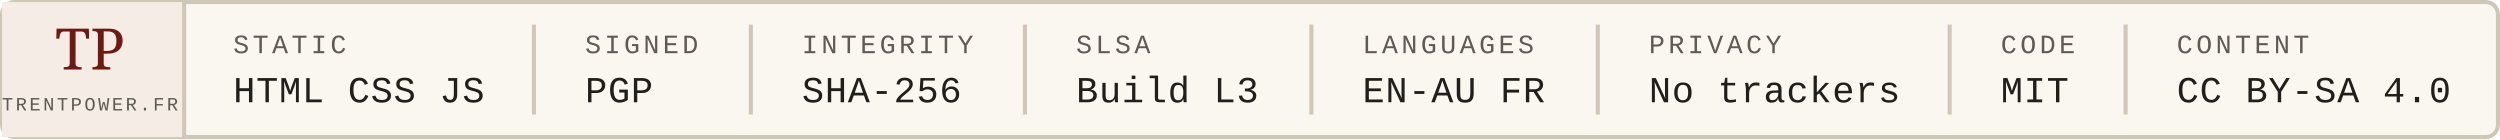
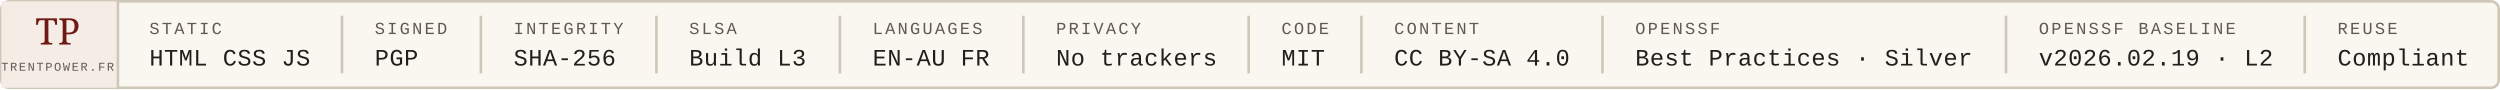
- <svg xmlns="http://www.w3.org/2000/svg" width="611" height="34" viewBox="0 0 611 34" role="img" aria-label="trentpower.fr trust strip: Static HTML CSS JS · Signed PGP · Integrity SHA-256 · SLSA Build L3 · Languages EN-AU FR · Privacy No trackers · Code MIT · Content CC BY-SA 4.0">
-   <rect x=".5" y=".5" width="610" height="33" rx="3" fill="#FAF7F0" stroke="#CFC7B8" />
+ <svg xmlns="http://www.w3.org/2000/svg" width="954" height="34" viewBox="0 0 954 34" role="img" aria-label="trentpower.fr trust strip: Static HTML CSS JS · Signed PGP · Integrity SHA-256 · SLSA Build L3 · Languages EN-AU FR · Privacy No trackers · Code MIT · Content CC BY-SA 4.0 · OpenSSF Best Practices · Silver · OpenSSF Baseline v2026.02.19 · L2 · REUSE Compliant">
+   <rect x=".5" y=".5" width="953" height="33" rx="3" fill="#FAF7F0" stroke="#CFC7B8" />
  <rect x=".5" y=".5" width="44" height="33" fill="#F4ECE5" />
  <text x="22.0" y="17" fill="#6E1A14" text-anchor="middle" font-family="serif" font-size="14">TP</text>
  <text x="22.0" y="27" fill="#5F5A53" text-anchor="middle" font-family="ui-monospace, SFMono-Regular, &quot;SF Mono&quot;, Menlo, Consolas, &quot;Liberation Mono&quot;, monospace" font-size="4.6" letter-spacing=".6">TRENTPOWER.FR</text>
  <rect x="44.5" y="0" width="1" height="34" fill="#CFC7B8" />
  <text x="57" y="13" fill="#5F5A53" font-family="ui-monospace, SFMono-Regular, &quot;SF Mono&quot;, Menlo, Consolas, &quot;Liberation Mono&quot;, monospace" font-size="6.5" letter-spacing="0.85">STATIC</text>
  <text x="57" y="25" fill="#211F1C" font-family="ui-monospace, SFMono-Regular, &quot;SF Mono&quot;, Menlo, Consolas, &quot;Liberation Mono&quot;, monospace" font-size="9" letter-spacing="0.2">HTML CSS JS</text>
  <rect x="130" y="6" width="1" height="22" fill="#CFC7B8" />
  <text x="143" y="13" fill="#5F5A53" font-family="ui-monospace, SFMono-Regular, &quot;SF Mono&quot;, Menlo, Consolas, &quot;Liberation Mono&quot;, monospace" font-size="6.5" letter-spacing="0.85">SIGNED</text>
  <text x="143" y="25" fill="#211F1C" font-family="ui-monospace, SFMono-Regular, &quot;SF Mono&quot;, Menlo, Consolas, &quot;Liberation Mono&quot;, monospace" font-size="9" letter-spacing="0.2">PGP</text>
  <rect x="183" y="6" width="1" height="22" fill="#CFC7B8" />
  <text x="196" y="13" fill="#5F5A53" font-family="ui-monospace, SFMono-Regular, &quot;SF Mono&quot;, Menlo, Consolas, &quot;Liberation Mono&quot;, monospace" font-size="6.5" letter-spacing="0.85">INTEGRITY</text>
  <text x="196" y="25" fill="#211F1C" font-family="ui-monospace, SFMono-Regular, &quot;SF Mono&quot;, Menlo, Consolas, &quot;Liberation Mono&quot;, monospace" font-size="9" letter-spacing="0.2">SHA-256</text>
  <rect x="250" y="6" width="1" height="22" fill="#CFC7B8" />
  <text x="263" y="13" fill="#5F5A53" font-family="ui-monospace, SFMono-Regular, &quot;SF Mono&quot;, Menlo, Consolas, &quot;Liberation Mono&quot;, monospace" font-size="6.5" letter-spacing="0.85">SLSA</text>
  <text x="263" y="25" fill="#211F1C" font-family="ui-monospace, SFMono-Regular, &quot;SF Mono&quot;, Menlo, Consolas, &quot;Liberation Mono&quot;, monospace" font-size="9" letter-spacing="0.2">Build L3</text>
  <rect x="320" y="6" width="1" height="22" fill="#CFC7B8" />
  <text x="333" y="13" fill="#5F5A53" font-family="ui-monospace, SFMono-Regular, &quot;SF Mono&quot;, Menlo, Consolas, &quot;Liberation Mono&quot;, monospace" font-size="6.5" letter-spacing="0.85">LANGUAGES</text>
  <text x="333" y="25" fill="#211F1C" font-family="ui-monospace, SFMono-Regular, &quot;SF Mono&quot;, Menlo, Consolas, &quot;Liberation Mono&quot;, monospace" font-size="9" letter-spacing="0.2">EN-AU FR</text>
  <rect x="390" y="6" width="1" height="22" fill="#CFC7B8" />
  <text x="403" y="13" fill="#5F5A53" font-family="ui-monospace, SFMono-Regular, &quot;SF Mono&quot;, Menlo, Consolas, &quot;Liberation Mono&quot;, monospace" font-size="6.5" letter-spacing="0.85">PRIVACY</text>
  <text x="403" y="25" fill="#211F1C" font-family="ui-monospace, SFMono-Regular, &quot;SF Mono&quot;, Menlo, Consolas, &quot;Liberation Mono&quot;, monospace" font-size="9" letter-spacing="0.2">No trackers</text>
  <rect x="476" y="6" width="1" height="22" fill="#CFC7B8" />
  <text x="489" y="13" fill="#5F5A53" font-family="ui-monospace, SFMono-Regular, &quot;SF Mono&quot;, Menlo, Consolas, &quot;Liberation Mono&quot;, monospace" font-size="6.5" letter-spacing="0.85">CODE</text>
  <text x="489" y="25" fill="#211F1C" font-family="ui-monospace, SFMono-Regular, &quot;SF Mono&quot;, Menlo, Consolas, &quot;Liberation Mono&quot;, monospace" font-size="9" letter-spacing="0.2">MIT</text>
  <rect x="519" y="6" width="1" height="22" fill="#CFC7B8" />
  <text x="532" y="13" fill="#5F5A53" font-family="ui-monospace, SFMono-Regular, &quot;SF Mono&quot;, Menlo, Consolas, &quot;Liberation Mono&quot;, monospace" font-size="6.5" letter-spacing="0.85">CONTENT</text>
  <text x="532" y="25" fill="#211F1C" font-family="ui-monospace, SFMono-Regular, &quot;SF Mono&quot;, Menlo, Consolas, &quot;Liberation Mono&quot;, monospace" font-size="9" letter-spacing="0.2">CC BY-SA 4.0</text>
+   <rect x="611" y="6" width="1" height="22" fill="#CFC7B8" />
+   <text x="624" y="13" fill="#5F5A53" font-family="ui-monospace, SFMono-Regular, &quot;SF Mono&quot;, Menlo, Consolas, &quot;Liberation Mono&quot;, monospace" font-size="6.5" letter-spacing="0.85">OPENSSF</text>
+   <text x="624" y="25" fill="#211F1C" font-family="ui-monospace, SFMono-Regular, &quot;SF Mono&quot;, Menlo, Consolas, &quot;Liberation Mono&quot;, monospace" font-size="9" letter-spacing="0.2">Best Practices · Silver</text>
+   <rect x="765" y="6" width="1" height="22" fill="#CFC7B8" />
+   <text x="778" y="13" fill="#5F5A53" font-family="ui-monospace, SFMono-Regular, &quot;SF Mono&quot;, Menlo, Consolas, &quot;Liberation Mono&quot;, monospace" font-size="6.5" letter-spacing="0.85">OPENSSF BASELINE</text>
+   <text x="778" y="25" fill="#211F1C" font-family="ui-monospace, SFMono-Regular, &quot;SF Mono&quot;, Menlo, Consolas, &quot;Liberation Mono&quot;, monospace" font-size="9" letter-spacing="0.2">v2026.02.19 · L2</text>
+   <rect x="879" y="6" width="1" height="22" fill="#CFC7B8" />
+   <text x="892" y="13" fill="#5F5A53" font-family="ui-monospace, SFMono-Regular, &quot;SF Mono&quot;, Menlo, Consolas, &quot;Liberation Mono&quot;, monospace" font-size="6.5" letter-spacing="0.85">REUSE</text>
+   <text x="892" y="25" fill="#211F1C" font-family="ui-monospace, SFMono-Regular, &quot;SF Mono&quot;, Menlo, Consolas, &quot;Liberation Mono&quot;, monospace" font-size="9" letter-spacing="0.2">Compliant</text>
</svg>
